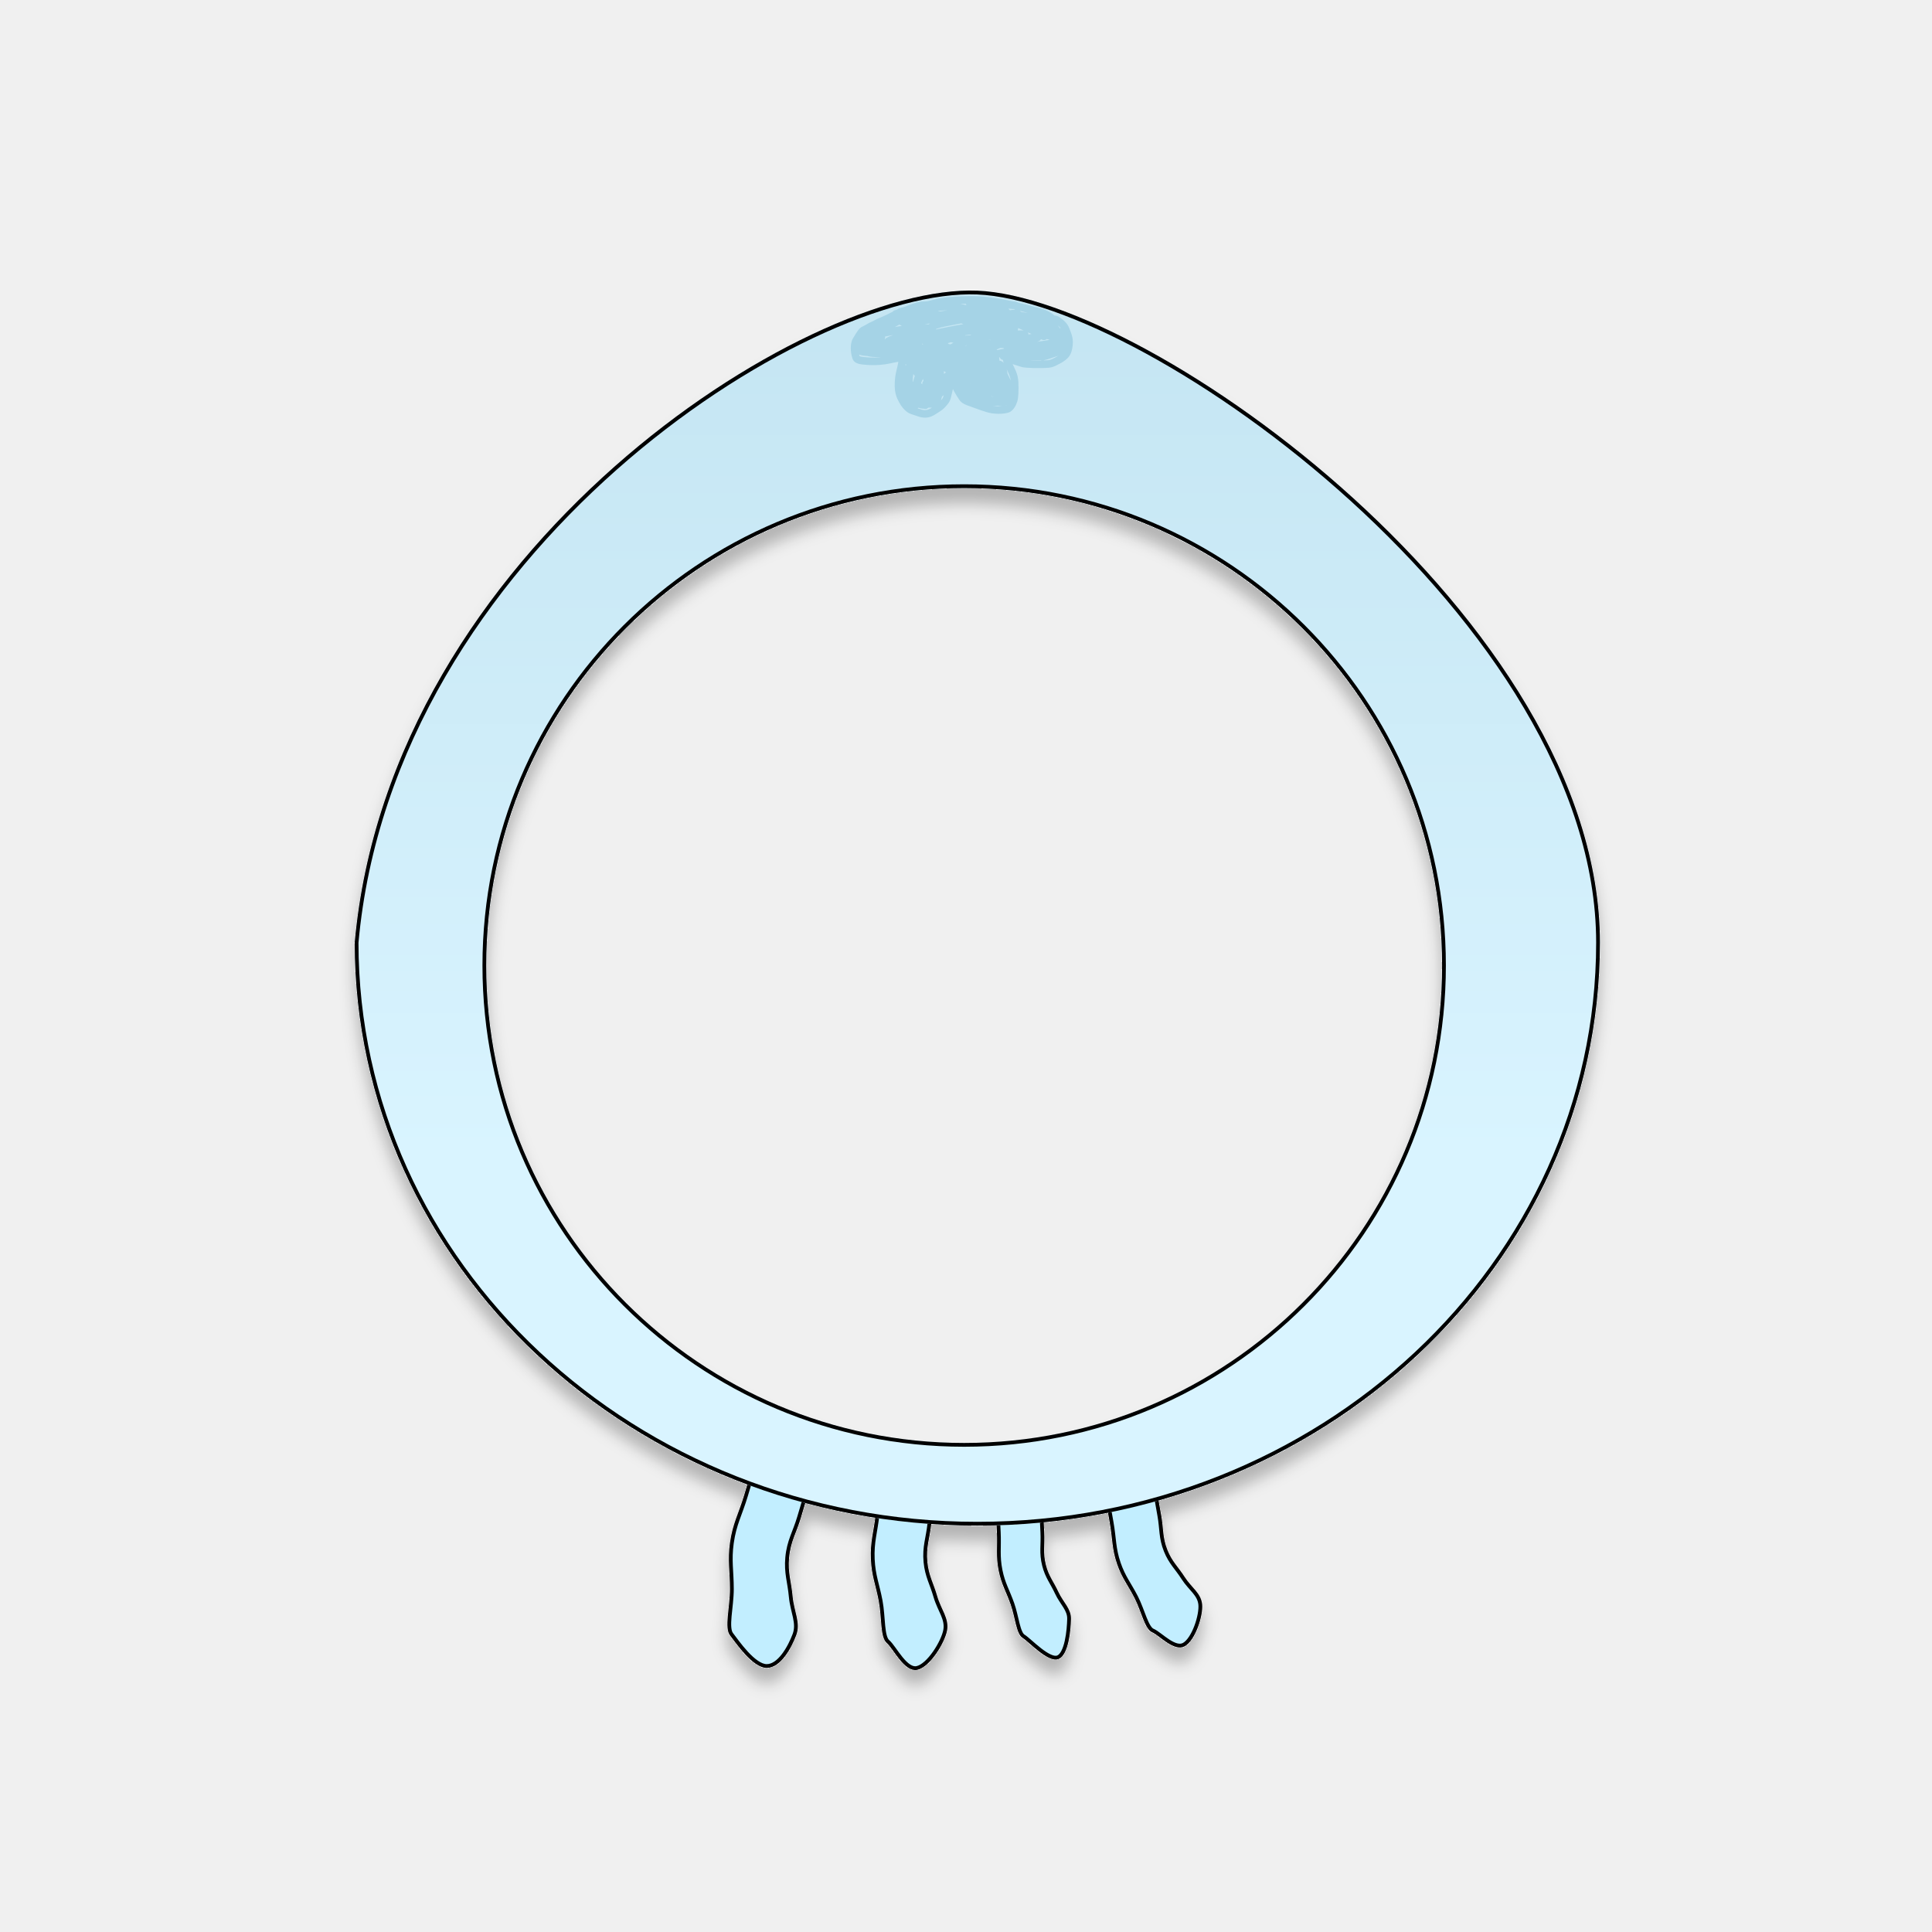
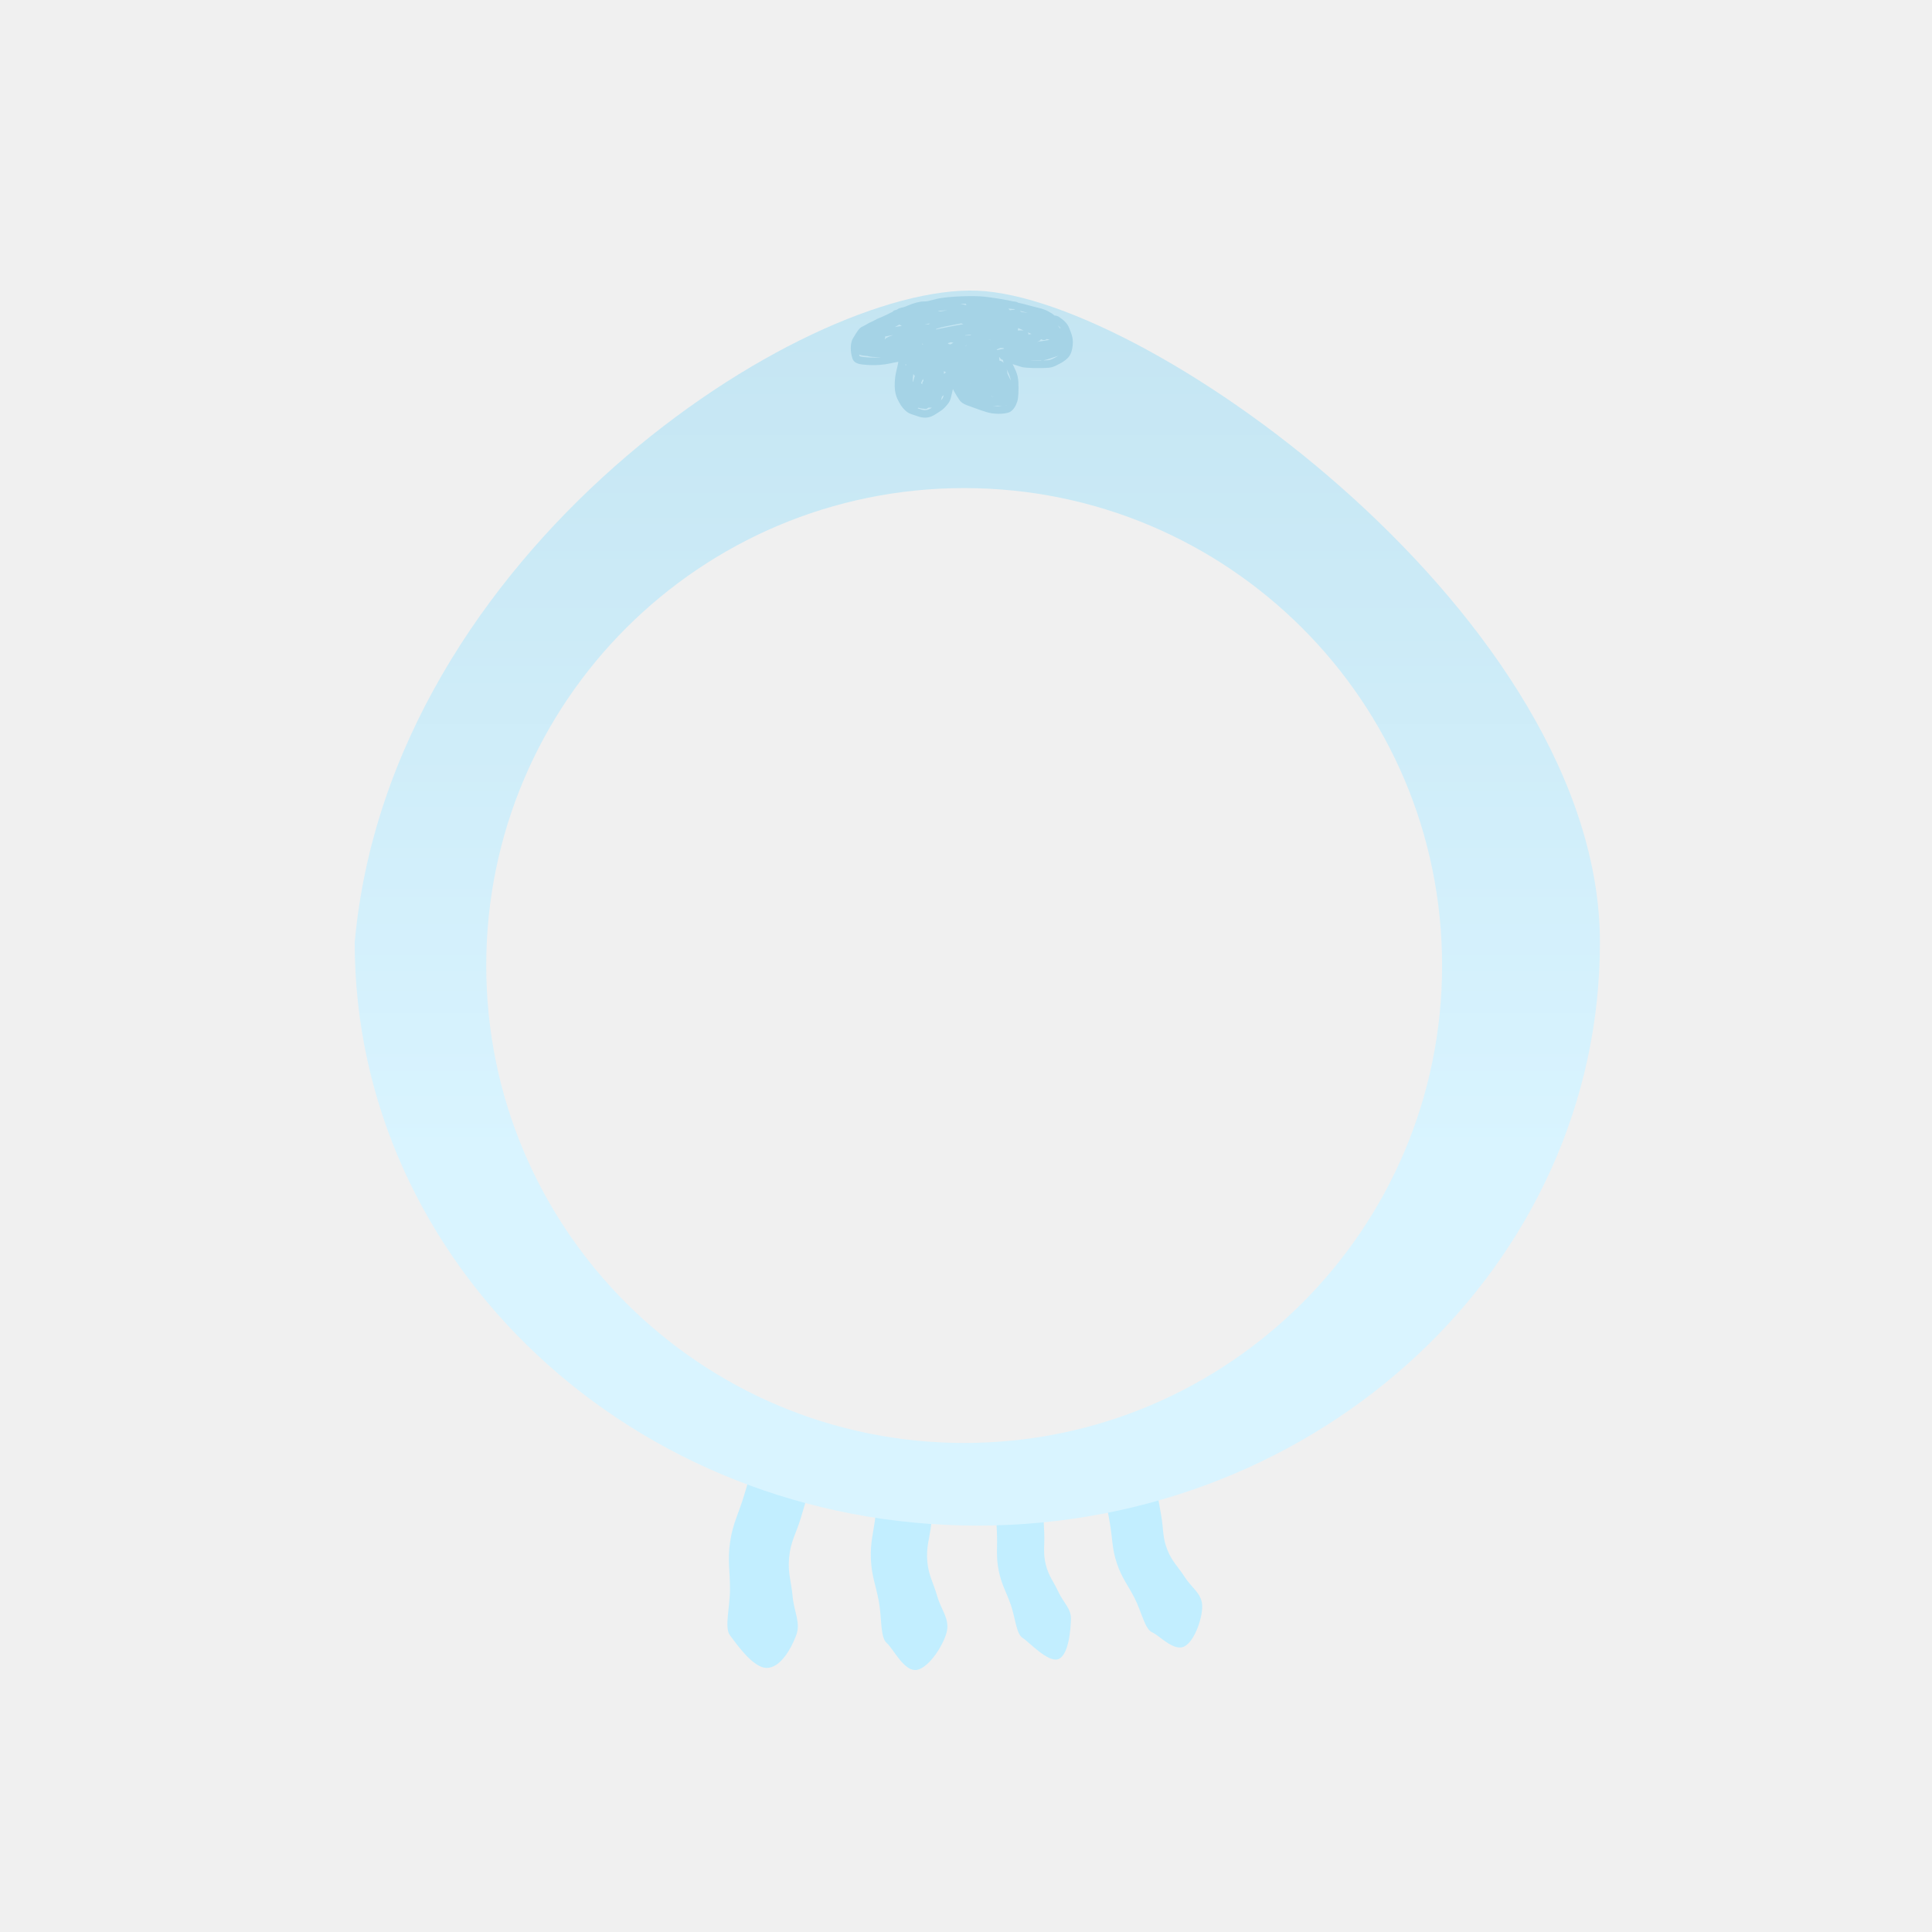
<svg xmlns="http://www.w3.org/2000/svg" width="512" height="512" viewBox="0 0 512 512" fill="none">
-   <g filter="url(#filter0_d_166_1587)">
-     <path d="M215.396 389.884C215.333 390.096 215.249 390.38 215.146 390.723C214.908 391.52 214.575 392.634 214.196 393.902C213.439 396.439 212.5 399.591 211.77 402.055C211.161 404.109 210.491 405.638 209.898 407.268C209.309 408.888 208.819 410.551 208.618 412.77C208.431 414.831 208.579 416.44 208.817 418.031C209.057 419.631 209.376 421.155 209.558 423.146C209.744 425.19 210.311 427.015 210.644 428.607C210.982 430.229 211.103 431.683 210.527 433.209C209.911 434.842 208.91 436.95 207.619 438.64C206.313 440.35 204.803 441.513 203.184 441.513C202.395 441.513 201.517 441.158 200.589 440.53C199.667 439.907 198.742 439.045 197.869 438.105C196.116 436.219 194.647 434.104 193.851 433.079C193.552 432.695 193.37 432.095 193.301 431.261C193.232 430.435 193.277 429.447 193.373 428.343C193.563 426.168 193.955 423.534 193.955 421.109C193.955 418.698 193.788 416.781 193.706 414.93C193.624 413.071 193.625 411.233 193.951 408.902C194.303 406.392 194.864 404.505 195.524 402.626C196.182 400.754 196.955 398.844 197.693 396.367C198.427 393.905 199.367 390.753 200.123 388.217C200.501 386.949 200.834 385.834 201.071 385.037C201.16 384.738 201.235 384.483 201.295 384.282L215.396 389.884Z" fill="#C2EEFF" stroke="black" />
-     <path d="M247.534 392.08C247.513 392.279 247.486 392.536 247.454 392.842C247.372 393.605 247.258 394.673 247.129 395.887C246.871 398.316 246.553 401.335 246.307 403.693C246.102 405.658 245.753 407.157 245.49 408.742C245.229 410.316 245.065 411.912 245.26 413.955C245.442 415.853 245.853 417.279 246.342 418.67C246.834 420.07 247.383 421.379 247.888 423.136C248.408 424.947 249.239 426.492 249.812 427.858C250.396 429.253 250.75 430.53 250.487 432.001C250.217 433.514 249.13 435.879 247.671 437.966C246.946 439.003 246.142 439.951 245.323 440.678C244.498 441.41 243.694 441.885 242.967 442.036C242.292 442.176 241.605 441.978 240.89 441.502C240.171 441.025 239.469 440.296 238.792 439.468C238.116 438.641 237.492 437.748 236.912 436.946C236.348 436.165 235.802 435.435 235.312 435.015C234.984 434.733 234.719 434.237 234.514 433.502C234.311 432.775 234.185 431.879 234.085 430.867C233.887 428.875 233.795 426.422 233.381 424.234C232.97 422.06 232.489 420.361 232.1 418.71C231.708 417.052 231.396 415.399 231.296 413.24C231.189 410.916 231.379 409.112 231.66 407.296C231.94 405.488 232.32 403.617 232.571 401.244C232.82 398.887 233.14 395.868 233.397 393.439C233.525 392.225 233.638 391.157 233.719 390.394C233.747 390.127 233.771 389.897 233.79 389.711L247.534 392.08Z" fill="#C2EEFF" stroke="black" />
-     <path d="M275.773 396.438C275.78 396.593 275.79 396.784 275.8 397.004C275.831 397.648 275.873 398.55 275.921 399.575C276.018 401.626 276.138 404.174 276.235 406.165C276.316 407.82 276.22 409.104 276.204 410.461C276.188 411.809 276.256 413.163 276.682 414.84C277.077 416.397 277.603 417.529 278.188 418.618C278.778 419.715 279.398 420.718 280.04 422.102C280.705 423.537 281.6 424.714 282.243 425.757C282.903 426.827 283.35 427.82 283.32 429.051C283.288 430.415 283.14 432.769 282.668 434.901C282.431 435.968 282.118 436.955 281.714 437.728C281.305 438.509 280.838 439.006 280.321 439.207C279.827 439.399 279.146 439.308 278.29 438.923C277.45 438.546 276.536 437.929 275.63 437.229C274.728 436.531 273.856 435.768 273.098 435.108C272.358 434.464 271.69 433.885 271.235 433.609C270.947 433.434 270.673 433.077 270.412 432.501C270.154 431.934 269.936 431.214 269.723 430.39C269.307 428.773 268.915 426.741 268.291 424.98C267.671 423.232 267.054 421.885 266.521 420.574C265.986 419.257 265.517 417.935 265.16 416.165C264.775 414.26 264.703 412.743 264.704 411.201C264.705 409.667 264.781 408.055 264.686 406.05C264.591 404.06 264.47 401.512 264.373 399.461C264.325 398.436 264.282 397.535 264.252 396.89C264.243 396.704 264.234 396.539 264.228 396.399L275.773 396.438Z" fill="#C2EEFF" stroke="black" />
-     <path d="M305.394 391.258C305.424 391.43 305.462 391.644 305.506 391.894C305.627 392.583 305.797 393.547 305.991 394.644C306.378 396.836 306.859 399.561 307.239 401.689C307.555 403.459 307.628 404.861 307.797 406.323C307.965 407.774 308.224 409.218 308.916 410.952C309.558 412.562 310.284 413.695 311.069 414.772C311.859 415.857 312.671 416.839 313.559 418.227C314.477 419.663 315.607 420.782 316.452 421.805C317.316 422.852 317.942 423.855 318.081 425.196C318.223 426.57 317.807 428.871 316.984 431.05C316.577 432.13 316.077 433.157 315.517 434.002C314.953 434.854 314.348 435.487 313.743 435.827C313.183 436.142 312.547 436.171 311.834 435.983C311.112 435.793 310.348 435.389 309.579 434.889C308.81 434.39 308.071 433.819 307.38 433.304C306.711 432.804 306.058 432.334 305.514 432.104C305.167 431.958 304.816 431.611 304.453 431.032C304.094 430.46 303.756 429.718 303.412 428.864C302.736 427.188 302.033 425.067 301.113 423.272C300.2 421.491 299.345 420.141 298.586 418.814C297.824 417.482 297.132 416.131 296.5 414.281C295.819 412.289 295.531 410.664 295.32 409.002C295.109 407.347 294.971 405.603 294.591 403.46C294.215 401.332 293.733 398.607 293.345 396.415C293.151 395.318 292.98 394.355 292.858 393.666C292.819 393.444 292.785 393.251 292.757 393.091L305.394 391.258Z" fill="#C2EEFF" stroke="black" />
-     <mask id="path-5-inside-1_166_1587" fill="white">
-       <path d="M94 249.791C103.296 145.772 213.102 75.21 259 77.035C304.898 78.86 424 164.459 424 249.791C424 335.123 350.127 404.299 259 404.299C167.873 404.299 94 335.123 94 249.791ZM255.514 129.348C185.564 129.348 128.859 185.996 128.859 255.874C128.859 325.752 185.564 382.399 255.514 382.399C325.463 382.399 382.169 325.752 382.169 255.874C382.169 185.996 325.463 129.348 255.514 129.348Z" />
-     </mask>
-     <path d="M94 249.791C103.296 145.772 213.102 75.21 259 77.035C304.898 78.86 424 164.459 424 249.791C424 335.123 350.127 404.299 259 404.299C167.873 404.299 94 335.123 94 249.791ZM255.514 129.348C185.564 129.348 128.859 185.996 128.859 255.874C128.859 325.752 185.564 382.399 255.514 382.399C325.463 382.399 382.169 325.752 382.169 255.874C382.169 185.996 325.463 129.348 255.514 129.348Z" fill="url(#paint0_linear_166_1587)" />
-     <path d="M94 249.791L93.004 249.702L93 249.746V249.791H94ZM259 77.035L259.04 76.036V76.036L259 77.035ZM424 249.791H425V249.791L424 249.791ZM259 404.299V405.299V405.299V404.299ZM255.514 129.348V128.348V128.348V129.348ZM128.859 255.874H127.859V255.874H128.859ZM255.514 382.399V383.399V383.399V382.399ZM382.169 255.874H383.169V255.874H382.169ZM94 249.791L94.996 249.88C99.614 198.202 129.21 154.775 163.437 124.47C180.545 109.323 198.786 97.476 215.59 89.535C232.418 81.582 247.716 77.587 258.96 78.034L259 77.035L259.04 76.036C247.335 75.57 231.696 79.711 214.736 87.727C197.752 95.753 179.354 107.706 162.111 122.973C127.637 153.497 97.681 197.361 93.004 249.702L94 249.791ZM259 77.035L258.96 78.034C270.202 78.481 286.087 84.084 303.665 93.676C321.212 103.251 340.338 116.741 358.039 132.838C393.488 165.074 423 207.556 423 249.791H424L425 249.791C425 206.694 394.961 163.71 359.384 131.358C341.572 115.16 322.317 101.575 304.623 91.92C286.961 82.283 270.747 76.501 259.04 76.036L259 77.035ZM424 249.791H423C423 334.51 349.638 403.299 259 403.299V404.299V405.299C350.616 405.299 425 335.736 425 249.791H424ZM259 404.299V403.299C168.362 403.299 95 334.51 95 249.791H94H93C93 335.736 167.384 405.299 259 405.299V404.299ZM255.514 129.348V128.348C185.013 128.348 127.859 185.443 127.859 255.874H128.859H129.859C129.859 186.549 186.116 130.348 255.514 130.348V129.348ZM128.859 255.874H127.859C127.859 326.305 185.013 383.399 255.514 383.399V382.399V381.399C186.116 381.399 129.859 325.199 129.859 255.874L128.859 255.874ZM255.514 382.399V383.399C326.015 383.399 383.169 326.305 383.169 255.874H382.169L381.169 255.874C381.169 325.199 324.912 381.399 255.514 381.399V382.399ZM382.169 255.874H383.169C383.169 185.442 326.015 128.348 255.514 128.348V129.348V130.348C324.912 130.348 381.169 186.549 381.169 255.874H382.169Z" fill="black" mask="url(#path-5-inside-1_166_1587)" />
-     <path d="M256.516 78.484C256.64 78.462 256.753 78.465 256.852 78.481C257.869 78.472 258.84 78.485 259.687 78.527C260.954 78.59 262.914 78.863 264.651 79.147C266.283 79.414 267.807 79.706 268.448 79.866C268.594 79.876 268.738 79.888 268.87 79.907C269.094 79.938 269.284 79.979 269.458 80.043C269.636 80.109 269.766 80.19 269.808 80.213C269.834 80.228 269.836 80.23 269.857 80.237C269.896 80.249 269.989 80.275 270.186 80.304C270.594 80.365 271.592 80.636 272.573 80.901C273.61 81.181 274.725 81.482 275.483 81.649C276.314 81.832 277.13 82.167 277.806 82.518C278.471 82.864 279.066 83.26 279.435 83.602C279.44 83.607 279.446 83.612 279.45 83.615C279.465 83.617 279.491 83.62 279.531 83.624C279.622 83.632 279.827 83.646 280.05 83.709C280.291 83.776 280.533 83.891 280.777 84.072C281.469 84.584 282.851 85.453 283.406 87.078C283.624 87.716 284.5 89.333 284.288 91.344C284.24 91.798 284.163 92.447 283.972 93.091C283.782 93.729 283.453 94.464 282.832 95.01C282.167 95.595 281.563 96.005 280.895 96.343C280.651 96.467 280.149 96.752 279.719 96.951C279.246 97.169 278.667 97.384 278.024 97.441C276.751 97.555 275.2 97.57 273.881 97.535C273.219 97.517 272.604 97.486 272.102 97.448C271.625 97.411 271.182 97.363 270.904 97.296C270.477 97.194 270.013 97.025 269.481 96.847C269.17 96.743 268.804 96.625 268.357 96.494C268.844 97.63 269.796 98.99 269.882 101.333C269.92 102.38 269.928 103.368 269.89 104.217C269.852 105.045 269.768 105.817 269.588 106.391C269.177 107.698 268.601 108.511 267.831 109.066C267.595 109.236 267.279 109.337 267.036 109.402C266.751 109.478 266.399 109.545 265.996 109.591C265.188 109.685 264.134 109.703 262.929 109.542C262.08 109.428 260.991 109.088 259.962 108.732C259.436 108.55 258.903 108.356 258.401 108.172C257.896 107.987 257.423 107.813 257.003 107.666C256.625 107.533 256.097 107.356 255.616 107.118C255.147 106.885 254.579 106.528 254.224 105.953C253.818 105.296 253.129 104.336 252.519 103.075C252.496 103.269 252.469 103.447 252.429 103.584C252.271 104.13 252.196 104.579 252.047 105.181C251.919 105.699 251.734 106.33 251.352 106.834C250.746 107.629 250.036 108.455 249.127 108.997C248.774 109.207 248.484 109.416 248.089 109.674C247.721 109.915 247.299 110.171 246.815 110.363C245.787 110.771 244.615 110.838 243.104 110.285C242.494 110.061 242.135 109.968 241.63 109.795C241.188 109.644 240.719 109.453 240.294 109.105C239.605 108.541 238.94 107.879 238.275 106.605C238.021 106.116 237.603 105.424 237.348 104.359C237.093 103.295 237.003 101.902 237.241 99.894C237.306 99.349 237.447 98.726 237.585 98.145C237.729 97.541 237.872 96.977 237.972 96.468C238.018 96.232 238.047 96.035 238.065 95.877C237.294 95.991 236.33 96.214 235.467 96.391C234.526 96.584 232.1 96.942 229.275 96.663C228.728 96.609 228.035 96.558 227.469 96.389C226.857 96.207 226.16 95.819 225.885 94.954C225.608 94.082 225.459 93.101 225.466 92.189C225.472 91.304 225.625 90.351 226.069 89.629C226.578 88.804 226.971 88.132 227.314 87.657C227.677 87.154 228.078 86.732 228.672 86.477C229.068 86.307 229.389 86.117 229.749 85.903C230.098 85.696 230.505 85.454 230.987 85.27C231.223 85.18 231.478 85.04 231.824 84.85C232.144 84.674 232.54 84.456 232.963 84.295C234.025 83.891 235.497 83.169 236.586 82.6C236.73 82.4 236.948 82.251 237.209 82.201C237.39 82.166 237.492 82.138 237.553 82.117C237.604 82.099 237.636 82.083 237.675 82.06C237.735 82.025 237.778 81.994 237.884 81.926C237.973 81.869 238.102 81.788 238.255 81.717L238.315 81.689L238.38 81.669C239.409 81.354 239.22 81.578 240.592 80.981C242.102 80.324 243.717 79.897 244.693 79.897C245.61 79.897 246.11 79.765 246.849 79.56C247.636 79.342 248.623 79.064 250.407 78.851C252.17 78.641 254.422 78.513 256.516 78.484ZM246.798 108.027C246.554 108.033 246.284 108.033 246.012 108.033C245.948 108.106 245.665 108.415 245.181 108.388C245.051 108.381 244.938 108.352 244.841 108.311C244.326 108.315 243.863 108.194 243.589 108.123C243.535 108.109 243.455 108.083 243.368 108.049C243.319 108.094 243.252 108.146 243.168 108.192C243.37 108.258 243.584 108.33 243.793 108.407C244.885 108.806 245.548 108.715 246.077 108.504C246.362 108.391 246.641 108.228 246.961 108.02C246.907 108.022 246.853 108.025 246.798 108.027ZM264.446 107.502C264.204 107.529 263.959 107.546 263.717 107.553C263.533 107.559 263.347 107.558 263.161 107.554C263.172 107.556 263.183 107.559 263.194 107.56C264.23 107.699 265.117 107.679 265.766 107.604C265.774 107.603 265.782 107.601 265.79 107.6C265.474 107.627 265.113 107.626 264.77 107.561C264.666 107.541 264.558 107.522 264.446 107.502ZM266.796 107.334C266.699 107.39 266.596 107.44 266.482 107.478C266.496 107.475 266.51 107.473 266.523 107.469C266.622 107.443 266.677 107.422 266.7 107.414C266.732 107.389 266.763 107.361 266.796 107.334ZM250.102 104.713C250.012 104.804 249.903 104.906 249.768 104.988C249.747 105 249.722 105.011 249.697 105.024C249.676 105.059 249.651 105.093 249.629 105.127C249.551 105.493 249.469 105.812 249.38 106.088C249.378 106.095 249.374 106.101 249.372 106.108C249.498 105.956 249.629 105.795 249.76 105.623C249.871 105.477 249.979 105.208 250.102 104.713ZM262.679 105.027C262.906 105.107 263.124 105.172 263.333 105.228C263.327 105.226 263.32 105.224 263.313 105.221C263.137 105.15 262.948 105.07 262.747 104.981C262.724 104.996 262.702 105.012 262.679 105.027ZM244.121 101.406C244.104 101.441 244.084 101.477 244.065 101.514C244.112 101.549 244.149 101.582 244.175 101.607C244.29 101.721 244.354 101.839 244.383 101.894L244.384 101.893C244.39 101.81 244.398 101.735 244.404 101.673C244.407 101.65 244.418 101.528 244.447 101.419C244.453 101.397 244.465 101.358 244.483 101.31C244.496 101.279 244.541 101.165 244.639 101.045C244.655 101.026 244.686 100.992 244.729 100.952C244.705 100.847 244.678 100.737 244.651 100.622C244.635 100.551 244.618 100.477 244.601 100.401C244.409 100.804 244.247 101.147 244.121 101.406ZM257.014 101.578C257.029 101.599 257.046 101.621 257.061 101.642C257.068 101.643 257.074 101.644 257.08 101.645C257.096 101.648 257.111 101.652 257.126 101.655C257.082 101.621 257.038 101.587 256.994 101.55C257.001 101.559 257.007 101.569 257.014 101.578ZM242.046 99.109C241.944 99.699 241.902 100.231 241.891 100.667C241.888 100.77 241.887 100.867 241.888 100.958C241.896 101.053 241.903 101.145 241.91 101.234C241.938 101.192 241.968 101.149 242.004 101.107C242.055 100.843 242.207 100.333 242.436 99.599C242.252 99.457 242.147 99.286 242.112 99.229C242.089 99.19 242.067 99.149 242.046 99.109ZM266.797 97.899C266.872 98.186 266.935 98.503 266.977 98.848C266.986 98.919 266.992 98.995 267 99.074C267.156 99.376 267.312 99.683 267.455 99.979C267.589 100.256 267.72 100.546 267.838 100.831C267.697 99.603 267.271 98.894 266.797 97.899ZM250.153 99.087C250.233 99.018 250.318 98.951 250.405 98.886L250.546 98.79C250.601 98.756 250.661 98.722 250.726 98.692C250.544 98.612 250.347 98.496 250.156 98.331C250.156 98.582 250.155 98.835 250.153 99.087ZM261.353 98.054C261.38 98.118 261.408 98.18 261.434 98.243C261.419 98.175 261.406 98.106 261.392 98.039C261.379 98.044 261.366 98.049 261.353 98.054ZM239.939 96.816C240.011 96.778 240.095 96.744 240.19 96.722C240.129 96.635 240.067 96.544 240.005 96.452C239.985 96.576 239.962 96.698 239.939 96.816ZM264.772 94.716C264.813 94.982 264.848 95.273 264.873 95.589C265.092 95.596 265.259 95.662 265.312 95.684C265.478 95.753 265.625 95.851 265.739 95.935C265.841 96.01 265.929 96.099 266.004 96.188C265.933 96.024 265.865 95.839 265.831 95.661C265.817 95.586 265.805 95.491 265.804 95.385C265.728 95.369 265.644 95.347 265.56 95.313C265.486 95.284 265.349 95.221 265.215 95.098C265.115 95.007 265.004 94.867 264.937 94.681C264.883 94.693 264.828 94.704 264.772 94.716ZM275.359 95.461C274.717 95.472 273.827 95.481 272.855 95.49C273.185 95.507 273.549 95.524 273.934 95.535C274.604 95.552 275.326 95.555 276.03 95.54C275.978 95.532 275.87 95.511 275.745 95.452C275.628 95.454 275.499 95.459 275.359 95.461ZM280.506 94.263C280.187 94.391 279.813 94.513 279.4 94.623C278.844 94.841 278.146 95.067 277.601 95.229C277.191 95.35 276.804 95.455 276.558 95.506C276.521 95.514 276.48 95.519 276.438 95.526C276.933 95.51 277.411 95.488 277.847 95.449C278.165 95.42 278.506 95.307 278.881 95.134C279.297 94.942 279.569 94.773 279.991 94.559C280.166 94.47 280.335 94.371 280.506 94.263ZM227.687 93.988C227.719 94.11 227.753 94.231 227.79 94.348C227.795 94.365 227.796 94.363 227.804 94.37C227.825 94.387 227.89 94.428 228.039 94.472C228.372 94.571 228.813 94.607 229.473 94.672C231.03 94.826 232.456 94.764 233.518 94.656C232.683 94.652 231.938 94.632 231.341 94.587C230.875 94.552 230.434 94.498 230.101 94.405C230.042 94.388 229.968 94.364 229.886 94.332C229.437 94.318 229.03 94.279 228.669 94.221C228.303 94.162 227.972 94.083 227.687 93.988ZM265.112 92.211C264.926 92.268 264.747 92.336 264.58 92.418C264.44 92.486 264.29 92.565 264.125 92.651C264.156 92.701 264.183 92.748 264.206 92.791C264.539 92.721 264.855 92.654 265.145 92.594C265.522 92.517 265.844 92.454 266.122 92.402C266.03 92.339 265.939 92.276 265.85 92.214C265.615 92.215 265.368 92.214 265.112 92.211ZM255.711 91.648C255.84 91.632 255.974 91.615 256.112 91.597C256.118 91.552 256.126 91.508 256.136 91.463C255.993 91.525 255.851 91.587 255.711 91.648ZM244.44 91.309C244.522 91.261 244.6 91.22 244.666 91.186L244.668 91.184C244.561 91.138 244.459 91.097 244.365 91.055C244.39 91.138 244.415 91.222 244.44 91.309ZM251.152 90.952C251.269 91.02 251.356 91.101 251.417 91.17C251.43 91.174 251.444 91.177 251.457 91.18C251.599 91.213 251.738 91.242 251.874 91.272C251.972 91.213 252.074 91.154 252.178 91.097C252.326 91.016 252.496 90.929 252.683 90.836C252.455 90.801 252.231 90.756 252.033 90.69C251.752 90.772 251.456 90.86 251.152 90.952ZM277.393 89.838C277.179 90.043 276.943 90.094 276.861 90.109C276.671 90.142 276.509 90.114 276.467 90.107C276.395 90.095 276.328 90.078 276.276 90.063C276.161 90.029 276.014 89.971 275.868 89.888C275.831 89.956 275.792 90.016 275.751 90.066C275.549 90.309 275.285 90.422 275.169 90.469C275.055 90.515 274.927 90.554 274.794 90.589C275.992 90.437 277.266 90.226 278.186 90.064C277.95 89.984 277.698 89.903 277.435 89.846C277.421 89.843 277.406 89.841 277.393 89.838ZM262.115 90.105C262.291 90.115 262.47 90.126 262.65 90.135C262.625 90.121 262.6 90.107 262.575 90.093C262.408 90.093 262.249 90.091 262.099 90.088C262.104 90.094 262.11 90.099 262.115 90.105ZM236.722 88.769C235.991 88.902 235.26 89.045 234.567 89.185C234.608 89.481 234.539 89.746 234.452 89.946C234.465 89.953 234.479 89.961 234.492 89.968C234.642 89.729 234.864 89.59 234.935 89.545C235.248 89.347 235.834 89.089 236.722 88.769ZM257.441 88.651C256.998 88.694 256.499 88.75 255.968 88.814C255.907 88.835 255.846 88.855 255.785 88.876C255.787 88.892 255.789 88.909 255.79 88.925C255.936 88.918 256.078 88.912 256.213 88.902C256.497 88.88 256.784 88.865 257.065 88.853C257.184 88.789 257.312 88.723 257.449 88.657C257.455 88.654 257.46 88.651 257.466 88.648C257.458 88.649 257.449 88.65 257.441 88.651ZM245.506 88.77C245.537 88.769 245.569 88.769 245.601 88.768C245.601 88.758 245.602 88.749 245.602 88.739C245.571 88.749 245.539 88.759 245.506 88.77ZM272.413 88.082C272.497 88.221 272.565 88.409 272.557 88.638C272.828 88.599 273.081 88.558 273.311 88.52C273.323 88.518 273.335 88.515 273.348 88.513C273.044 88.373 272.73 88.227 272.413 88.082ZM269.791 86.929C269.81 87.147 269.788 87.372 269.726 87.569C270.14 87.559 270.532 87.555 270.851 87.557C270.986 87.558 271.129 87.56 271.263 87.565C271.199 87.536 271.135 87.507 271.072 87.479C270.611 87.284 270.171 87.095 269.791 86.929ZM254.749 85.69C253.196 85.972 251.792 86.25 250.78 86.455C249.607 86.691 248.921 86.877 248.414 87.061C248.281 87.109 248.158 87.158 248.04 87.209C248.042 87.215 248.044 87.222 248.046 87.228C248.054 87.258 248.059 87.291 248.066 87.323C248.436 87.233 248.915 87.127 249.52 87.001C251.015 86.688 253.312 86.242 255.287 85.895C255.108 85.822 254.928 85.755 254.749 85.69ZM280.569 86.54C280.676 86.68 280.784 86.831 280.893 86.994C280.943 86.966 280.999 86.942 281.06 86.922C280.853 86.671 280.603 86.451 280.325 86.232C280.404 86.329 280.487 86.432 280.569 86.54ZM238.361 86.022C237.924 86.234 237.506 86.455 237.185 86.658C237.626 86.582 238.062 86.51 238.485 86.447C238.658 86.421 238.828 86.399 238.995 86.376C238.76 86.245 238.547 86.126 238.361 86.022ZM246.043 85.776C245.705 85.804 245.38 85.831 245.06 85.864C245.426 85.893 245.762 85.93 246.053 85.969C246.063 85.964 246.075 85.959 246.085 85.954C246.224 85.879 246.358 85.806 246.493 85.736C246.342 85.75 246.191 85.764 246.043 85.776ZM270.36 82.385C270.424 82.452 270.489 82.533 270.54 82.635C270.819 82.684 271.067 82.731 271.322 82.779C271.656 82.842 271.994 82.879 272.347 82.91C272.247 82.883 272.149 82.858 272.052 82.832C271.356 82.644 270.762 82.484 270.36 82.385ZM251.082 82.216C250.223 82.246 249.36 82.315 248.588 82.397C248.582 82.412 248.576 82.427 248.57 82.442C248.701 82.463 248.833 82.483 248.964 82.507C249.037 82.521 249.098 82.532 249.152 82.541C249.163 82.543 249.175 82.545 249.187 82.547C249.706 82.47 250.334 82.363 251.082 82.216ZM267.212 81.796C267.363 81.924 267.517 82.066 267.642 82.219C267.862 82.186 268.071 82.153 268.264 82.128C268.538 82.093 268.791 82.065 269.008 82.048C268.929 82.012 268.865 81.978 268.813 81.949C268.735 81.904 268.756 81.917 268.766 81.92C268.759 81.918 268.714 81.904 268.594 81.887C268.581 81.885 268.567 81.884 268.554 81.882C268.542 81.884 268.535 81.887 268.533 81.887C268.433 81.901 268.348 81.897 268.331 81.896C268.297 81.895 268.265 81.892 268.241 81.89C268.191 81.885 268.135 81.879 268.081 81.872C268.011 81.862 267.928 81.848 267.837 81.835C267.765 81.831 267.689 81.829 267.609 81.825C267.486 81.818 267.351 81.808 267.212 81.796ZM255.974 80.495C255.479 80.506 254.979 80.522 254.482 80.543C254.509 80.549 254.537 80.554 254.564 80.559C255.005 80.644 255.531 80.746 256.102 80.859C256.056 80.734 256.014 80.61 255.974 80.495Z" fill="#A5D3E6" />
-   </g>
+   <path d="M200.973 383.616L216.007 389.589C216.007 389.589 213.709 397.271 212.248 402.197C211.02 406.342 209.508 408.49 209.116 412.814C208.752 416.832 209.689 419.083 210.056 423.1C210.423 427.117 212.248 430.068 210.996 433.386C209.743 436.704 206.909 442.013 203.183 442.013C199.457 442.013 195.003 435.377 193.456 433.386C191.908 431.395 193.456 425.904 193.456 421.109C193.456 416.315 192.792 413.575 193.456 408.833C194.171 403.725 195.746 401.148 197.214 396.225C198.682 391.301 200.973 383.616 200.973 383.616Z" fill="#C2EEFF" />
+   <path d="M233.353 389.125L248.079 391.664C248.079 391.664 247.293 399.022 246.802 403.738C246.389 407.705 245.377 409.927 245.757 413.898C246.109 417.587 247.348 419.439 248.367 422.99C249.387 426.541 251.554 428.855 250.978 432.082C250.401 435.309 246.457 441.823 243.06 442.527C239.662 443.232 236.736 436.9 234.985 435.399C233.234 433.898 233.709 428.656 232.892 424.335C232.074 420.015 231.002 417.671 230.798 413.272C230.579 408.534 231.577 405.914 232.076 401.199C232.574 396.484 233.353 389.125 233.353 389.125Z" fill="#C2EEFF" />
+   <path d="M263.708 395.893L276.247 395.936C276.247 395.936 276.535 402.148 276.73 406.129C276.894 409.477 276.339 411.462 277.161 414.702C277.926 417.713 279.189 419.075 280.488 421.877C281.788 424.68 283.881 426.295 283.815 429.053C283.75 431.81 283.216 438.618 280.488 439.678C277.761 440.739 272.619 435.044 270.975 434.044C269.331 433.044 269.055 428.63 267.825 425.161C266.595 421.692 265.406 419.899 264.675 416.278C263.888 412.379 264.38 410.066 264.191 406.086C264.003 402.105 263.708 395.893 263.708 395.893Z" fill="#C2EEFF" />
+   <path d="M292.179 392.663L305.795 390.689C305.795 390.689 306.964 397.332 307.723 401.587C308.362 405.166 308.033 407.393 309.372 410.75C310.616 413.869 312.175 415.132 313.971 417.94C315.767 420.748 318.262 422.151 318.57 425.131C318.878 428.111 316.786 434.691 313.971 436.272C311.156 437.853 307.242 433.387 305.32 432.575C303.397 431.763 302.49 427.054 300.678 423.517C298.865 419.979 297.327 418.24 296.036 414.459C294.644 410.387 294.86 407.817 294.107 403.561C293.354 399.305 292.179 392.663 292.179 392.663Z" fill="#C2EEFF" />
+   <path fill-rule="evenodd" clip-rule="evenodd" d="M94 249.791C103.296 145.772 213.102 75.21 259 77.035C304.898 78.86 424 164.459 424 249.791C424 335.123 350.127 404.299 259 404.299C167.873 404.299 94 335.123 94 249.791ZM255.514 129.348C185.564 129.348 128.859 185.996 128.859 255.874C128.859 325.752 185.564 382.399 255.514 382.399C325.463 382.399 382.169 325.752 382.169 255.874C382.169 185.996 325.463 129.348 255.514 129.348Z" fill="url(#paint0_linear_166_1587)" />
+   <path fill-rule="evenodd" clip-rule="evenodd" d="M256.516 78.484C256.64 78.462 256.753 78.465 256.852 78.481C257.869 78.472 258.84 78.485 259.687 78.527C260.954 78.59 262.914 78.863 264.651 79.147C266.283 79.414 267.807 79.706 268.448 79.866C268.594 79.876 268.738 79.888 268.87 79.907C269.094 79.938 269.284 79.979 269.458 80.043C269.636 80.109 269.766 80.19 269.808 80.213C269.834 80.228 269.836 80.23 269.857 80.237C269.896 80.249 269.989 80.275 270.186 80.304C270.594 80.365 271.592 80.636 272.573 80.901C273.61 81.181 274.725 81.482 275.483 81.649C276.314 81.832 277.13 82.167 277.806 82.518C278.471 82.864 279.066 83.26 279.435 83.602C279.44 83.607 279.446 83.612 279.45 83.615C279.465 83.617 279.491 83.62 279.531 83.624C279.622 83.632 279.827 83.646 280.05 83.709C280.291 83.776 280.533 83.891 280.777 84.072C281.469 84.584 282.851 85.453 283.406 87.078C283.624 87.716 284.5 89.333 284.288 91.344C284.24 91.798 284.163 92.447 283.972 93.091C283.782 93.729 283.453 94.464 282.832 95.01C282.167 95.595 281.563 96.005 280.895 96.343C280.651 96.467 280.149 96.752 279.719 96.951C279.246 97.169 278.667 97.384 278.024 97.441C276.751 97.555 275.2 97.57 273.881 97.535C273.219 97.517 272.604 97.486 272.102 97.448C271.625 97.411 271.182 97.363 270.904 97.296C270.477 97.194 270.013 97.025 269.481 96.847C269.17 96.743 268.804 96.625 268.357 96.494C268.844 97.63 269.796 98.99 269.882 101.333C269.92 102.38 269.928 103.368 269.89 104.217C269.852 105.045 269.768 105.817 269.588 106.391C269.177 107.698 268.601 108.511 267.831 109.066C267.595 109.236 267.279 109.337 267.036 109.402C266.751 109.478 266.399 109.545 265.996 109.591C265.188 109.685 264.134 109.703 262.929 109.542C262.08 109.428 260.991 109.088 259.962 108.732C259.436 108.55 258.903 108.356 258.401 108.172C257.896 107.987 257.423 107.813 257.003 107.666C256.625 107.533 256.097 107.356 255.616 107.118C255.147 106.885 254.579 106.528 254.224 105.953C253.818 105.296 253.129 104.336 252.519 103.075C252.496 103.269 252.469 103.447 252.429 103.584C252.271 104.13 252.196 104.579 252.047 105.181C251.919 105.699 251.734 106.33 251.352 106.834C250.746 107.629 250.036 108.455 249.127 108.997C248.774 109.207 248.484 109.416 248.089 109.674C247.721 109.915 247.299 110.171 246.815 110.363C245.787 110.771 244.615 110.838 243.104 110.285C242.494 110.061 242.135 109.968 241.63 109.795C241.188 109.644 240.719 109.453 240.294 109.105C239.605 108.541 238.94 107.879 238.275 106.605C238.021 106.116 237.603 105.424 237.348 104.359C237.093 103.295 237.003 101.902 237.241 99.894C237.306 99.349 237.447 98.726 237.585 98.145C237.729 97.541 237.872 96.977 237.972 96.468C238.018 96.232 238.047 96.035 238.065 95.877C237.294 95.991 236.33 96.214 235.467 96.391C234.526 96.584 232.1 96.942 229.275 96.663C228.728 96.609 228.035 96.558 227.469 96.389C226.857 96.207 226.16 95.819 225.885 94.954C225.608 94.082 225.459 93.101 225.466 92.189C225.472 91.304 225.625 90.351 226.069 89.629C226.578 88.804 226.971 88.132 227.314 87.657C227.677 87.154 228.078 86.732 228.672 86.477C229.068 86.307 229.389 86.117 229.749 85.903C230.098 85.696 230.505 85.454 230.987 85.27C231.223 85.18 231.478 85.04 231.824 84.85C232.144 84.674 232.54 84.456 232.963 84.295C234.025 83.891 235.497 83.169 236.586 82.6C236.73 82.4 236.948 82.251 237.209 82.201C237.39 82.166 237.492 82.138 237.553 82.117C237.604 82.099 237.636 82.083 237.675 82.06C237.735 82.025 237.778 81.994 237.884 81.926C237.973 81.869 238.102 81.788 238.255 81.717L238.315 81.689L238.38 81.669C239.409 81.354 239.22 81.578 240.592 80.981C242.102 80.324 243.717 79.897 244.693 79.897C245.61 79.897 246.11 79.765 246.849 79.56C247.636 79.342 248.623 79.064 250.407 78.851C252.17 78.641 254.422 78.513 256.516 78.484ZM246.798 108.027C246.554 108.033 246.284 108.033 246.012 108.033C245.948 108.106 245.665 108.415 245.181 108.388C245.051 108.381 244.938 108.352 244.841 108.311C244.326 108.315 243.863 108.194 243.589 108.123C243.535 108.109 243.455 108.083 243.368 108.049C243.319 108.094 243.252 108.146 243.168 108.192C243.37 108.258 243.584 108.33 243.793 108.407C244.885 108.806 245.548 108.715 246.077 108.504C246.362 108.391 246.641 108.228 246.961 108.02C246.907 108.022 246.853 108.025 246.798 108.027ZM264.446 107.502C264.204 107.529 263.959 107.546 263.717 107.553C263.533 107.559 263.347 107.558 263.161 107.554C263.172 107.556 263.183 107.559 263.194 107.56C264.23 107.699 265.117 107.679 265.766 107.604C265.774 107.603 265.782 107.601 265.79 107.6C265.474 107.627 265.113 107.626 264.77 107.561C264.666 107.541 264.558 107.522 264.446 107.502ZM266.796 107.334C266.699 107.39 266.596 107.44 266.482 107.478C266.496 107.475 266.51 107.473 266.523 107.469C266.622 107.443 266.677 107.422 266.7 107.414C266.732 107.389 266.763 107.361 266.796 107.334ZM250.102 104.713C250.012 104.804 249.903 104.906 249.768 104.988C249.747 105 249.722 105.011 249.697 105.024C249.676 105.059 249.651 105.093 249.629 105.127C249.551 105.493 249.469 105.812 249.38 106.088C249.378 106.095 249.374 106.101 249.372 106.108C249.498 105.956 249.629 105.795 249.76 105.623C249.871 105.477 249.979 105.208 250.102 104.713ZM262.679 105.027C262.906 105.107 263.124 105.172 263.333 105.228C263.327 105.226 263.32 105.224 263.313 105.221C263.137 105.15 262.948 105.07 262.747 104.981C262.724 104.996 262.702 105.012 262.679 105.027ZM244.121 101.406C244.104 101.441 244.084 101.477 244.065 101.514C244.112 101.549 244.149 101.582 244.175 101.607C244.29 101.721 244.354 101.839 244.383 101.894L244.384 101.893C244.39 101.81 244.398 101.735 244.404 101.673C244.407 101.65 244.418 101.528 244.447 101.419C244.453 101.397 244.465 101.358 244.483 101.31C244.496 101.279 244.541 101.165 244.639 101.045C244.655 101.026 244.686 100.992 244.729 100.952C244.705 100.847 244.678 100.737 244.651 100.622C244.635 100.551 244.618 100.477 244.601 100.401C244.409 100.804 244.247 101.147 244.121 101.406ZM257.014 101.578C257.029 101.599 257.046 101.621 257.061 101.642C257.068 101.643 257.074 101.644 257.08 101.645C257.096 101.648 257.111 101.652 257.126 101.655C257.082 101.621 257.038 101.587 256.994 101.55C257.001 101.559 257.007 101.569 257.014 101.578ZM242.046 99.109C241.944 99.699 241.902 100.231 241.891 100.667C241.888 100.77 241.887 100.867 241.888 100.958C241.896 101.053 241.903 101.145 241.91 101.234C241.938 101.192 241.968 101.149 242.004 101.107C242.055 100.843 242.207 100.333 242.436 99.599C242.252 99.457 242.147 99.286 242.112 99.229C242.089 99.19 242.067 99.149 242.046 99.109ZM266.797 97.899C266.872 98.186 266.935 98.503 266.977 98.848C266.986 98.919 266.992 98.995 267 99.074C267.156 99.376 267.312 99.683 267.455 99.979C267.589 100.256 267.72 100.546 267.838 100.831C267.697 99.603 267.271 98.894 266.797 97.899ZM250.153 99.087C250.233 99.018 250.318 98.951 250.405 98.886L250.546 98.79C250.601 98.756 250.661 98.722 250.726 98.692C250.544 98.612 250.347 98.496 250.156 98.331C250.156 98.582 250.155 98.835 250.153 99.087ZM261.353 98.054C261.38 98.118 261.408 98.18 261.434 98.243C261.419 98.175 261.406 98.106 261.392 98.039C261.379 98.044 261.366 98.049 261.353 98.054ZM239.939 96.816C240.011 96.778 240.095 96.744 240.19 96.722C240.129 96.635 240.067 96.544 240.005 96.452C239.985 96.576 239.962 96.698 239.939 96.816ZM264.772 94.716C264.813 94.982 264.848 95.273 264.873 95.589C265.092 95.596 265.259 95.662 265.312 95.684C265.478 95.753 265.625 95.851 265.739 95.935C265.841 96.01 265.929 96.099 266.004 96.188C265.933 96.024 265.865 95.839 265.831 95.661C265.817 95.586 265.805 95.491 265.804 95.385C265.728 95.369 265.644 95.347 265.56 95.313C265.486 95.284 265.349 95.221 265.215 95.098C265.115 95.007 265.004 94.867 264.937 94.681C264.883 94.693 264.828 94.704 264.772 94.716ZM275.359 95.461C274.717 95.472 273.827 95.481 272.855 95.49C273.185 95.507 273.549 95.524 273.934 95.535C274.604 95.552 275.326 95.555 276.03 95.54C275.978 95.532 275.87 95.511 275.745 95.452C275.628 95.454 275.499 95.459 275.359 95.461ZM280.506 94.263C280.187 94.391 279.813 94.513 279.4 94.623C278.844 94.841 278.146 95.067 277.601 95.229C277.191 95.35 276.804 95.455 276.558 95.506C276.521 95.514 276.48 95.519 276.438 95.526C276.933 95.51 277.411 95.488 277.847 95.449C278.165 95.42 278.506 95.307 278.881 95.134C279.297 94.942 279.569 94.773 279.991 94.559C280.166 94.47 280.335 94.371 280.506 94.263ZM227.687 93.988C227.719 94.11 227.753 94.231 227.79 94.348C227.795 94.365 227.796 94.363 227.804 94.37C227.825 94.387 227.89 94.428 228.039 94.472C228.372 94.571 228.813 94.607 229.473 94.672C231.03 94.826 232.456 94.764 233.518 94.656C232.683 94.652 231.938 94.632 231.341 94.587C230.875 94.552 230.434 94.498 230.101 94.405C230.042 94.388 229.968 94.364 229.886 94.332C229.437 94.318 229.03 94.279 228.669 94.221C228.303 94.162 227.972 94.083 227.687 93.988ZM265.112 92.211C264.926 92.268 264.747 92.336 264.58 92.418C264.44 92.486 264.29 92.565 264.125 92.651C264.156 92.701 264.183 92.748 264.206 92.791C264.539 92.721 264.855 92.654 265.145 92.594C265.522 92.517 265.844 92.454 266.122 92.402C266.03 92.339 265.939 92.276 265.85 92.214C265.615 92.215 265.368 92.214 265.112 92.211ZM255.711 91.648C255.84 91.632 255.974 91.615 256.112 91.597C256.118 91.552 256.126 91.508 256.136 91.463C255.993 91.525 255.851 91.587 255.711 91.648ZM244.44 91.309C244.522 91.261 244.6 91.22 244.666 91.186L244.668 91.184C244.561 91.138 244.459 91.097 244.365 91.055C244.39 91.138 244.415 91.222 244.44 91.309ZM251.152 90.952C251.269 91.02 251.356 91.101 251.417 91.17C251.43 91.174 251.444 91.177 251.457 91.18C251.599 91.213 251.738 91.242 251.874 91.272C251.972 91.213 252.074 91.154 252.178 91.097C252.326 91.016 252.496 90.929 252.683 90.836C252.455 90.801 252.231 90.756 252.033 90.69C251.752 90.772 251.456 90.86 251.152 90.952ZM277.393 89.838C277.179 90.043 276.943 90.094 276.861 90.109C276.671 90.142 276.509 90.114 276.467 90.107C276.395 90.095 276.328 90.078 276.276 90.063C276.161 90.029 276.014 89.971 275.868 89.888C275.831 89.956 275.792 90.016 275.751 90.066C275.549 90.309 275.285 90.422 275.169 90.469C275.055 90.515 274.927 90.554 274.794 90.589C275.992 90.437 277.266 90.226 278.186 90.064C277.95 89.984 277.698 89.903 277.435 89.846C277.421 89.843 277.406 89.841 277.393 89.838ZM262.115 90.105C262.291 90.115 262.47 90.126 262.65 90.135C262.625 90.121 262.6 90.107 262.575 90.093C262.408 90.093 262.249 90.091 262.099 90.088C262.104 90.094 262.11 90.099 262.115 90.105ZM236.722 88.769C235.991 88.902 235.26 89.045 234.567 89.185C234.608 89.481 234.539 89.746 234.452 89.946C234.465 89.953 234.479 89.961 234.492 89.968C234.642 89.729 234.864 89.59 234.935 89.545C235.248 89.347 235.834 89.089 236.722 88.769ZM257.441 88.651C256.998 88.694 256.499 88.75 255.968 88.814C255.907 88.835 255.846 88.855 255.785 88.876C255.787 88.892 255.789 88.909 255.79 88.925C255.936 88.918 256.078 88.912 256.213 88.902C256.497 88.88 256.784 88.865 257.065 88.853C257.184 88.789 257.312 88.723 257.449 88.657C257.455 88.654 257.46 88.651 257.466 88.648C257.458 88.649 257.449 88.65 257.441 88.651ZM245.506 88.77C245.537 88.769 245.569 88.769 245.601 88.768C245.601 88.758 245.602 88.749 245.602 88.739C245.571 88.749 245.539 88.759 245.506 88.77ZM272.413 88.082C272.497 88.221 272.565 88.409 272.557 88.638C272.828 88.599 273.081 88.558 273.311 88.52C273.323 88.518 273.335 88.515 273.348 88.513C273.044 88.373 272.73 88.227 272.413 88.082ZM269.791 86.929C269.81 87.147 269.788 87.372 269.726 87.569C270.14 87.559 270.532 87.555 270.851 87.557C270.986 87.558 271.129 87.56 271.263 87.565C271.199 87.536 271.135 87.507 271.072 87.479C270.611 87.284 270.171 87.095 269.791 86.929ZM254.749 85.69C253.196 85.972 251.792 86.25 250.78 86.455C249.607 86.691 248.921 86.877 248.414 87.061C248.281 87.109 248.158 87.158 248.04 87.209C248.042 87.215 248.044 87.222 248.046 87.228C248.054 87.258 248.059 87.291 248.066 87.323C248.436 87.233 248.915 87.127 249.52 87.001C251.015 86.688 253.312 86.242 255.287 85.895C255.108 85.822 254.928 85.755 254.749 85.69ZM280.569 86.54C280.676 86.68 280.784 86.831 280.893 86.994C280.943 86.966 280.999 86.942 281.06 86.922C280.853 86.671 280.603 86.451 280.325 86.232C280.404 86.329 280.487 86.432 280.569 86.54ZM238.361 86.022C237.924 86.234 237.506 86.455 237.185 86.658C237.626 86.582 238.062 86.51 238.485 86.447C238.658 86.421 238.828 86.399 238.995 86.376C238.76 86.245 238.547 86.126 238.361 86.022ZM246.043 85.776C245.705 85.804 245.38 85.831 245.06 85.864C245.426 85.893 245.762 85.93 246.053 85.969C246.063 85.964 246.075 85.959 246.085 85.954C246.224 85.879 246.358 85.806 246.493 85.736C246.342 85.75 246.191 85.764 246.043 85.776ZM270.36 82.385C270.424 82.452 270.489 82.533 270.54 82.635C270.819 82.684 271.067 82.731 271.322 82.779C271.656 82.842 271.994 82.879 272.347 82.91C272.247 82.883 272.149 82.858 272.052 82.832C271.356 82.644 270.762 82.484 270.36 82.385ZM251.082 82.216C250.223 82.246 249.36 82.315 248.588 82.397C248.582 82.412 248.576 82.427 248.57 82.442C248.701 82.463 248.833 82.483 248.964 82.507C249.037 82.521 249.098 82.532 249.152 82.541C249.163 82.543 249.175 82.545 249.187 82.547C249.706 82.47 250.334 82.363 251.082 82.216ZM267.212 81.796C267.363 81.924 267.517 82.066 267.642 82.219C267.862 82.186 268.071 82.153 268.264 82.128C268.538 82.093 268.791 82.065 269.008 82.048C268.929 82.012 268.865 81.978 268.813 81.949C268.735 81.904 268.756 81.917 268.766 81.92C268.759 81.918 268.714 81.904 268.594 81.887C268.581 81.885 268.567 81.884 268.554 81.882C268.542 81.884 268.535 81.887 268.533 81.887C268.433 81.901 268.348 81.897 268.331 81.896C268.297 81.895 268.265 81.892 268.241 81.89C268.191 81.885 268.135 81.879 268.081 81.872C268.011 81.862 267.928 81.848 267.837 81.835C267.765 81.831 267.689 81.829 267.609 81.825C267.486 81.818 267.351 81.808 267.212 81.796ZM255.974 80.495C255.479 80.506 254.979 80.522 254.482 80.543C254.509 80.549 254.537 80.554 254.564 80.559C255.005 80.644 255.531 80.746 256.102 80.859C256.056 80.734 256.014 80.61 255.974 80.495Z" fill="#A5D3E6" />
  <defs>
-     <filter id="filter0_d_166_1587" x="90" y="77" width="338" height="375" filterUnits="userSpaceOnUse" color-interpolation-filters="sRGB">
-       <feFlood flood-opacity="0" result="BackgroundImageFix" />
-       <feColorMatrix in="SourceAlpha" type="matrix" values="0 0 0 0 0 0 0 0 0 0 0 0 0 0 0 0 0 0 127 0" result="hardAlpha" />
-       <feOffset dy="4" />
-       <feGaussianBlur stdDeviation="2" />
-       <feComposite in2="hardAlpha" operator="out" />
-       <feColorMatrix type="matrix" values="0 0 0 0 0 0 0 0 0 0 0 0 0 0 0 0 0 0 0.25 0" />
-       <feBlend mode="normal" in2="BackgroundImageFix" result="effect1_dropShadow_166_1587" />
-       <feBlend mode="normal" in="SourceGraphic" in2="effect1_dropShadow_166_1587" result="shape" />
-     </filter>
    <linearGradient id="paint0_linear_166_1587" x1="259" y1="77.001" x2="259" y2="404.299" gradientUnits="userSpaceOnUse">
      <stop stop-color="#C4E5F2" />
      <stop offset="0.702" stop-color="#D9F4FF" />
    </linearGradient>
  </defs>
</svg>
